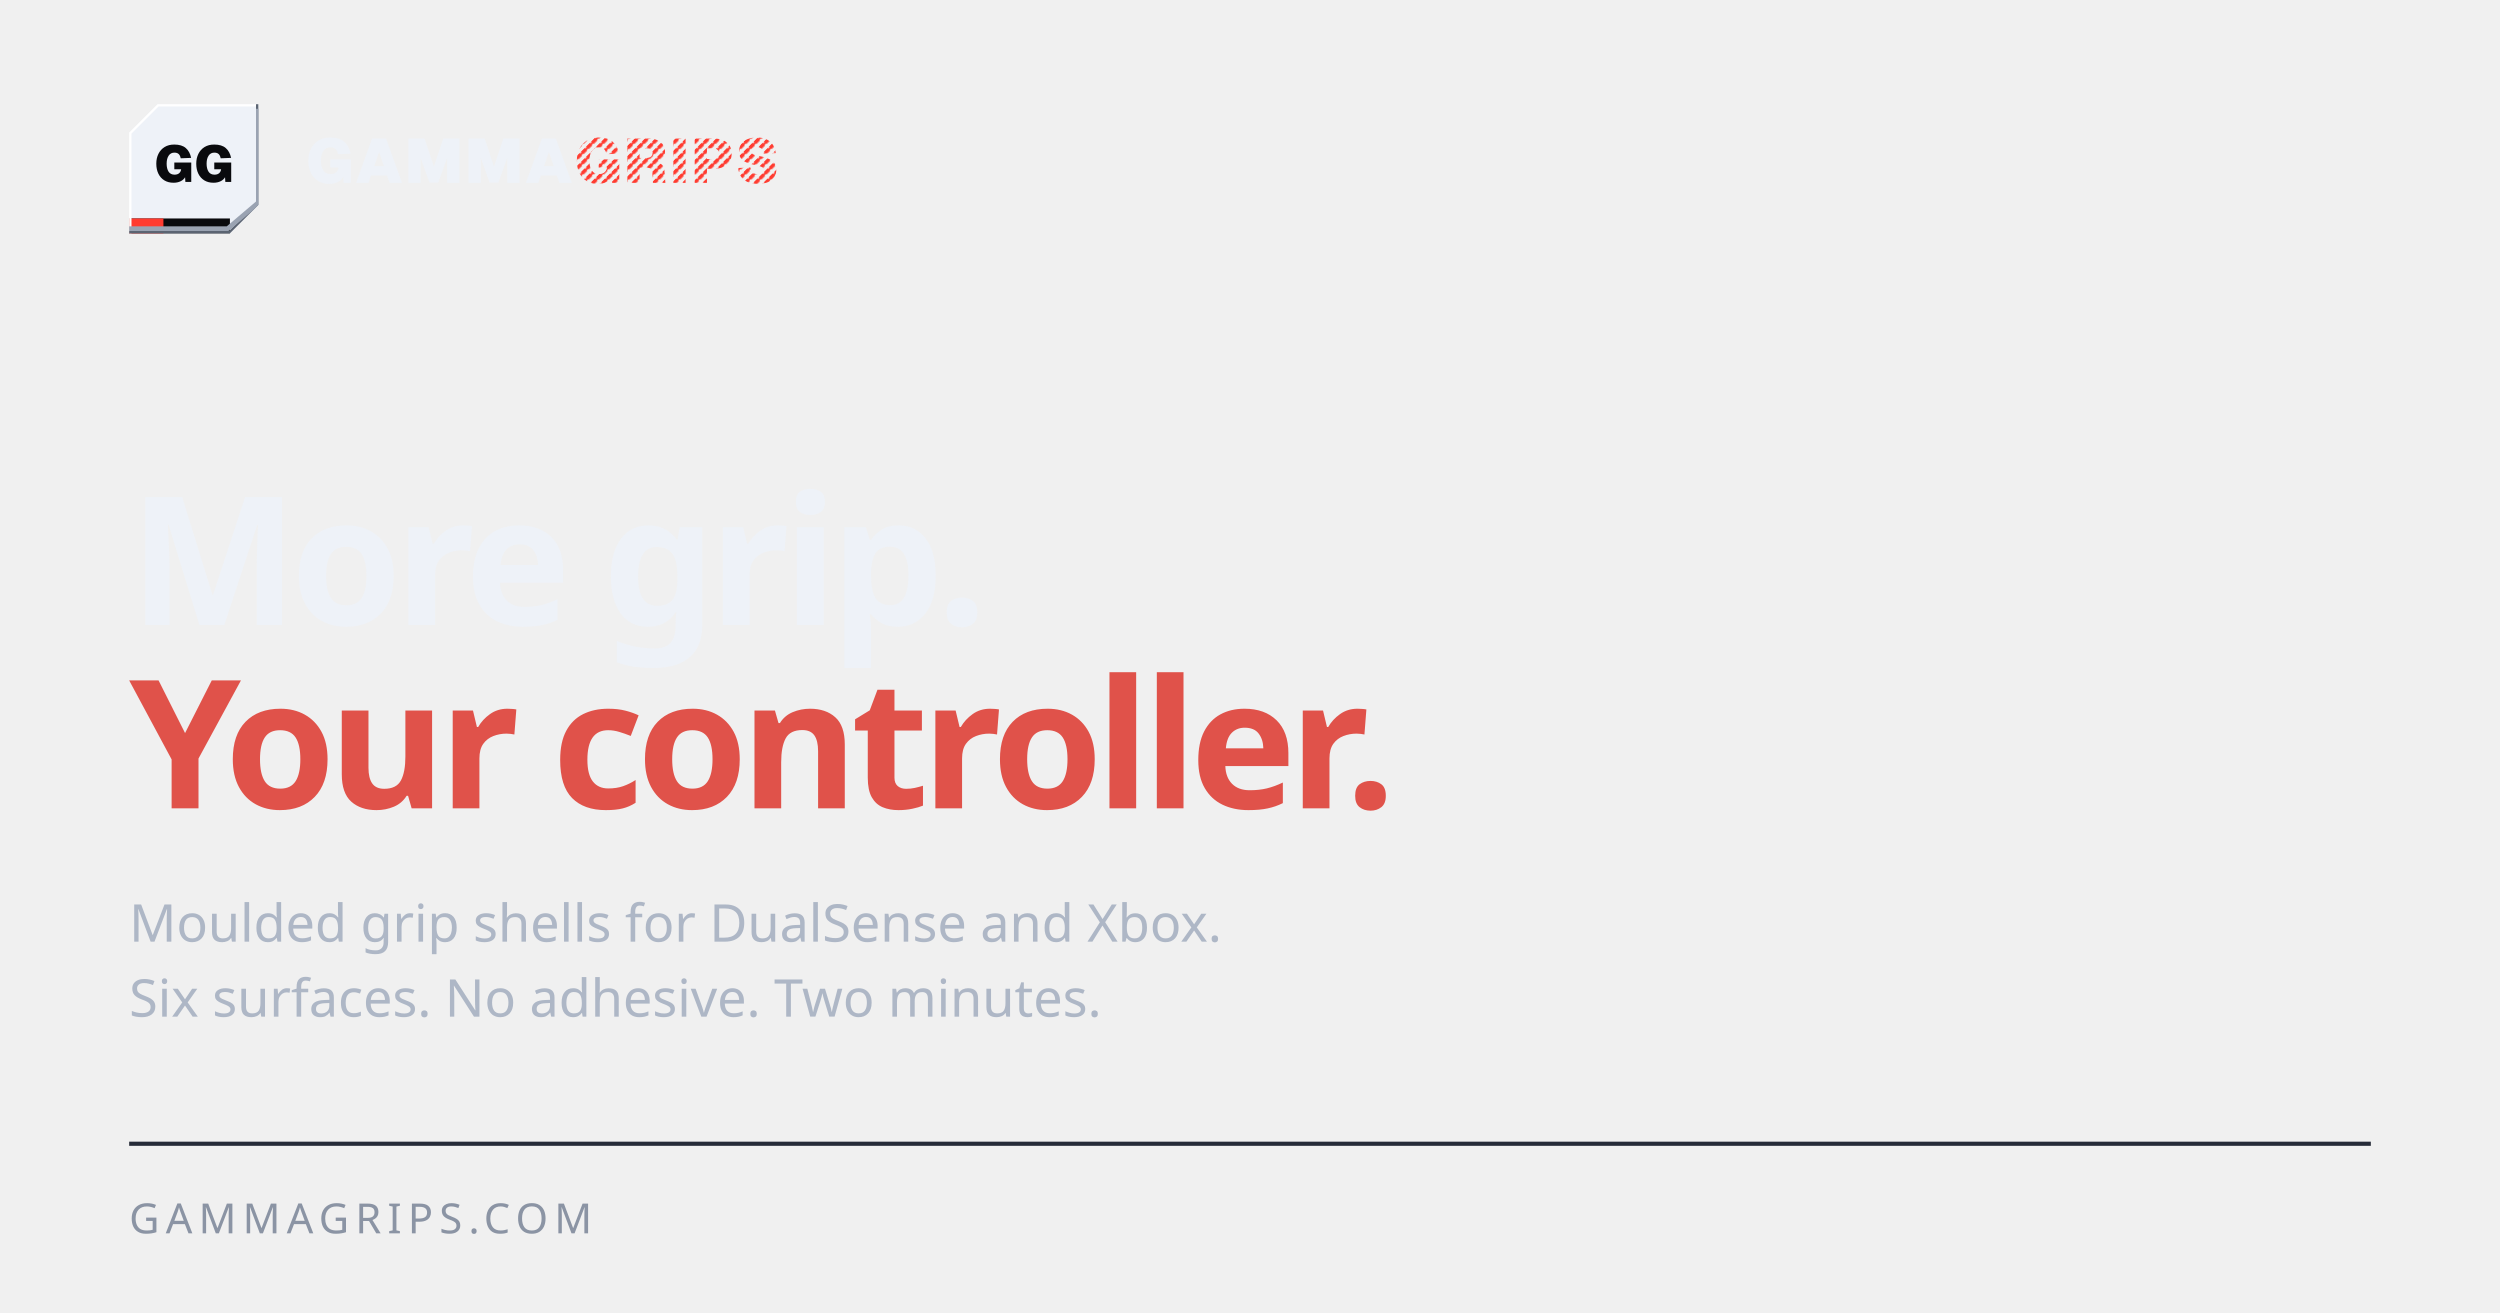
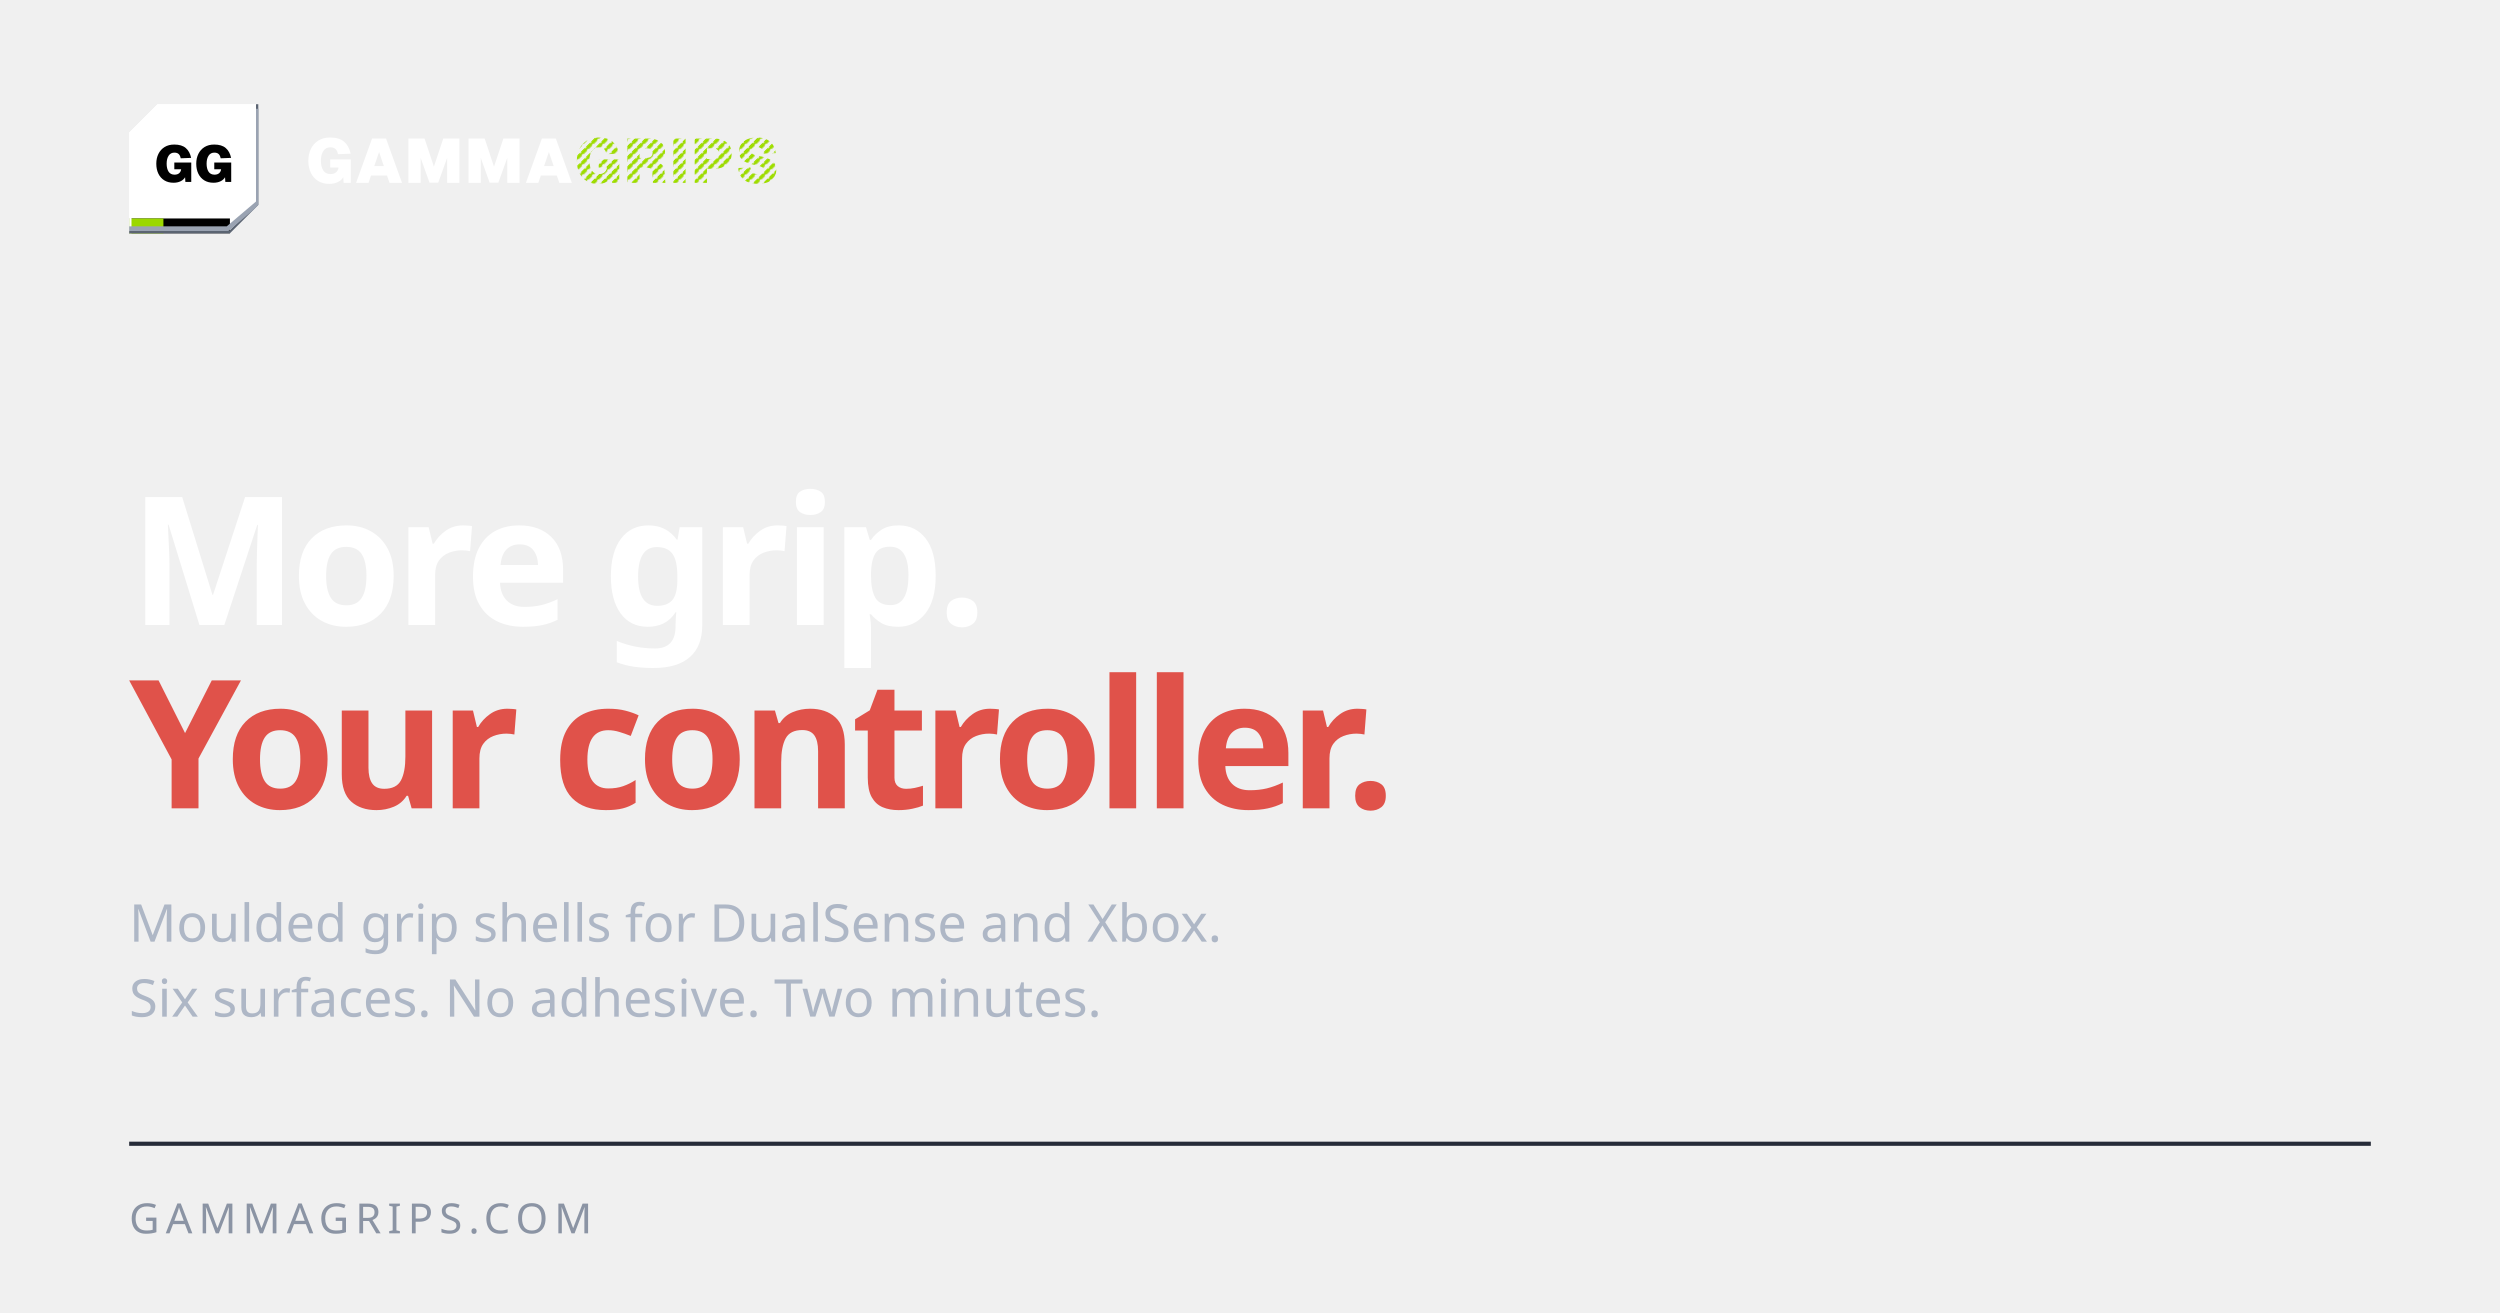
<svg xmlns="http://www.w3.org/2000/svg" viewBox="0 0 1200 630">
  <g transform="translate(62 50)">
    <defs>
      <clipPath id="kc-ogk">
        <path d="M13.64 0H62V48.36L48.36 62H0V13.64Z" />
      </clipPath>
    </defs>
-     <path d="M13.64 0H62V48.36L48.36 62H0V13.64Z" fill="#eef2f8" />
+     <path d="M13.64 0H62V48.36L48.36 62H0V13.64Z" fill="#ffffff" />
    <g clip-path="url(#kc-ogk)">
-       <rect x="0" y="54.87" width="48.36" height="7.13" fill="#090a0d" />
-       <rect x="0" y="54.87" width="16.442" height="7.13" fill="#ff3b30" />
+       <rect x="0" y="54.87" width="48.36" height="7.13" fill="#000000" />
+       <rect x="0" y="54.87" width="16.442" height="7.13" fill="#9bd800" />
      <g fill="none" stroke-width="2.232">
        <path d="M0 62V13.64L13.64 0H62" stroke="#ffffff" />
        <path d="M62 0V48.36L48.36 62H0" stroke="#5b6472" />
        <path d="M62 2.232V47.244L47.244 59.768H0" stroke="#9aa3b2" />
      </g>
    </g>
    <g transform="translate(13.02 19.38182) scale(0.2471478)">
      <g transform="translate(-4 72.6)">
-         <path d="M37.5 1.6L37.5 1.6Q27.1 1.6 19.6 -3.05Q12.1 -7.7 8.05 -16Q4 -24.3 4 -35.4L4 -35.4Q4 -46.1 8.15 -54.5Q12.3 -62.9 20.1 -67.75Q27.9 -72.6 38.9 -72.6L38.9 -72.6Q53.5 -72.6 61.3 -65.8Q69.1 -59 71.7 -46.7L71.7 -46.7L51.4 -45.9Q50.5 -51.2 47.6 -54.05Q44.7 -56.9 39.1 -56.9L39.1 -56.9Q31.9 -56.9 28 -51Q24.1 -45.1 24.1 -35.4L24.1 -35.4Q24.1 -25.8 27.85 -19.95Q31.6 -14.1 39.5 -14.1L39.5 -14.1Q45 -14.1 48.3 -16.85Q51.6 -19.6 52.3 -24.6L52.3 -24.6L39 -24.6L39 -37.6L71.9 -37.6L71.9 0L60.5 0L59.9 -9.1Q57.1 -4.1 51.15 -1.25Q45.2 1.6 37.5 1.6" fill="#090a0d" />
-         <path d="M115.1 1.6L115.1 1.6Q104.7 1.6 97.2 -3.05Q89.7 -7.7 85.65 -16Q81.6 -24.3 81.6 -35.4L81.6 -35.4Q81.6 -46.1 85.75 -54.5Q89.9 -62.9 97.7 -67.75Q105.5 -72.6 116.5 -72.6L116.5 -72.6Q131.1 -72.6 138.9 -65.8Q146.7 -59 149.3 -46.7L149.3 -46.7L129 -45.9Q128.1 -51.2 125.2 -54.05Q122.3 -56.9 116.7 -56.9L116.7 -56.9Q109.5 -56.9 105.6 -51Q101.7 -45.1 101.7 -35.4L101.7 -35.4Q101.7 -25.8 105.45 -19.95Q109.2 -14.1 117.1 -14.1L117.1 -14.1Q122.6 -14.1 125.9 -16.85Q129.2 -19.6 129.9 -24.6L129.9 -24.6L116.6 -24.6L116.6 -37.6L149.5 -37.6L149.5 0L138.1 0L137.5 -9.1Q134.7 -4.1 128.75 -1.25Q122.8 1.6 115.1 1.6" fill="#090a0d" />
+         <path d="M37.5 1.6L37.5 1.6Q27.1 1.6 19.6 -3.05Q12.1 -7.7 8.05 -16Q4 -24.3 4 -35.4L4 -35.4Q4 -46.1 8.15 -54.5Q12.3 -62.9 20.1 -67.75Q27.9 -72.6 38.9 -72.6L38.9 -72.6Q53.5 -72.6 61.3 -65.8Q69.1 -59 71.7 -46.7L71.7 -46.7L51.4 -45.9Q50.5 -51.2 47.6 -54.05Q44.7 -56.9 39.1 -56.9L39.1 -56.9Q31.9 -56.9 28 -51Q24.1 -45.1 24.1 -35.4L24.1 -35.4Q24.1 -25.8 27.85 -19.95Q31.6 -14.1 39.5 -14.1L39.5 -14.1Q45 -14.1 48.3 -16.85Q51.6 -19.6 52.3 -24.6L52.3 -24.6L39 -24.6L39 -37.6L71.9 -37.6L71.9 0L60.5 0L59.9 -9.1Q57.1 -4.1 51.15 -1.25Q45.2 1.6 37.5 1.6" fill="#000000" />
+         <path d="M115.1 1.6L115.1 1.6Q104.7 1.6 97.2 -3.05Q89.7 -7.7 85.65 -16Q81.6 -24.3 81.6 -35.4L81.6 -35.4Q81.6 -46.1 85.75 -54.5Q89.9 -62.9 97.7 -67.75Q105.5 -72.6 116.5 -72.6L116.5 -72.6Q131.1 -72.6 138.9 -65.8Q146.7 -59 149.3 -46.7L149.3 -46.7L129 -45.9Q128.1 -51.2 125.2 -54.05Q122.3 -56.9 116.7 -56.9L116.7 -56.9Q109.5 -56.9 105.6 -51Q101.7 -45.1 101.7 -35.4L101.7 -35.4Q101.7 -25.8 105.45 -19.95Q109.2 -14.1 117.1 -14.1L117.1 -14.1Q122.6 -14.1 125.9 -16.85Q129.2 -19.6 129.9 -24.6L129.9 -24.6L116.6 -24.6L116.6 -37.6L149.5 -37.6L149.5 0L138.1 0L137.5 -9.1Q134.7 -4.1 128.75 -1.25Q122.8 1.6 115.1 1.6" fill="#000000" />
      </g>
    </g>
  </g>
  <g transform="translate(148 66) scale(0.30)">
    <defs>
      <pattern id="kn-og" width="11.5" height="11.5" patternUnits="userSpaceOnUse" patternTransform="rotate(45)">
-         <rect width="5.8" height="11.5" rx="2.9" fill="#ff3b30" />
+         <rect width="5.8" height="11.5" rx="2.9" fill="#9bd800" />
      </pattern>
    </defs>
    <g transform="translate(-4 72.6)">
-       <path d="M37.5 1.6L37.5 1.6Q27.1 1.6 19.6 -3.05Q12.1 -7.7 8.05 -16Q4 -24.3 4 -35.4L4 -35.4Q4 -46.1 8.15 -54.5Q12.3 -62.9 20.1 -67.75Q27.9 -72.6 38.9 -72.6L38.9 -72.6Q53.5 -72.6 61.3 -65.8Q69.1 -59 71.7 -46.7L71.7 -46.7L51.4 -45.9Q50.5 -51.2 47.6 -54.05Q44.7 -56.9 39.1 -56.9L39.1 -56.9Q31.9 -56.9 28 -51Q24.1 -45.1 24.1 -35.4L24.1 -35.4Q24.1 -25.8 27.85 -19.95Q31.6 -14.1 39.5 -14.1L39.5 -14.1Q45 -14.1 48.3 -16.85Q51.6 -19.6 52.3 -24.6L52.3 -24.6L39 -24.6L39 -37.6L71.9 -37.6L71.9 0L60.5 0L59.9 -9.1Q57.1 -4.1 51.15 -1.25Q45.2 1.6 37.5 1.6M100.3 0L80.4 0L106 -71L128.3 -71L153.9 0L133.9 0L129.9 -11.7L104.3 -11.7L100.3 0M117.2 -49.4L109.5 -26.9L124.8 -26.9L117.2 -49.4M183.7 0L164.1 0L164.1 -71L189.9 -71L204.9 -25.9L219.9 -71L245.7 -71L245.7 0L226.1 0L226.1 -40L211.8 -0.3L197.9 -0.3L183.7 -40L183.7 0M279.9 0L260.3 0L260.3 -71L286.1 -71L301.1 -25.9L316.1 -71L341.9 -71L341.9 0L322.3 0L322.3 -40L308 -0.3L294.1 -0.3L279.9 -40L279.9 0M372 0L352.1 0L377.7 -71L400 -71L425.6 0L405.6 0L401.6 -11.7L376 -11.7L372 0M388.9 -49.4L381.2 -26.9L396.5 -26.9L388.9 -49.4" fill="#eef2f8" />
+       <path d="M37.5 1.6L37.5 1.6Q27.1 1.6 19.6 -3.05Q12.1 -7.7 8.05 -16Q4 -24.3 4 -35.4L4 -35.4Q4 -46.1 8.15 -54.5Q12.3 -62.9 20.1 -67.75Q27.9 -72.6 38.9 -72.6L38.9 -72.6Q53.5 -72.6 61.3 -65.8Q69.1 -59 71.7 -46.7L71.7 -46.7L51.4 -45.9Q50.5 -51.2 47.6 -54.05Q44.7 -56.9 39.1 -56.9L39.1 -56.9Q31.9 -56.9 28 -51Q24.1 -45.1 24.1 -35.4L24.1 -35.4Q24.1 -25.8 27.85 -19.95Q31.6 -14.1 39.5 -14.1L39.5 -14.1Q45 -14.1 48.3 -16.85Q51.6 -19.6 52.3 -24.6L52.3 -24.6L39 -24.6L39 -37.6L71.9 -37.6L71.9 0L60.5 0L59.9 -9.1Q57.1 -4.1 51.15 -1.25Q45.2 1.6 37.5 1.6M100.3 0L80.4 0L106 -71L128.3 -71L153.9 0L133.9 0L129.9 -11.7L104.3 -11.7L100.3 0M117.2 -49.4L109.5 -26.9L124.8 -26.9L117.2 -49.4M183.7 0L164.1 0L164.1 -71L189.9 -71L204.9 -25.9L219.9 -71L245.7 -71L245.7 0L226.1 0L226.1 -40L211.8 -0.3L197.9 -0.3L183.7 -40L183.7 0M279.9 0L260.3 0L260.3 -71L286.1 -71L301.1 -25.9L316.1 -71L341.9 -71L341.9 0L322.3 0L322.3 -40L308 -0.3L294.1 -0.3L279.9 -40L279.9 0M372 0L352.1 0L377.7 -71L400 -71L425.6 0L405.6 0L401.6 -11.7L376 -11.7L372 0M388.9 -49.4L381.2 -26.9L396.5 -26.9L388.9 -49.4" fill="#ffffff" />
      <path d="M467.1 1.6L467.1 1.6Q456.7 1.6 449.2 -3.05Q441.7 -7.7 437.65 -16Q433.6 -24.3 433.6 -35.4L433.6 -35.4Q433.6 -46.1 437.75 -54.5Q441.9 -62.9 449.7 -67.75Q457.5 -72.6 468.5 -72.6L468.5 -72.6Q483.1 -72.6 490.9 -65.8Q498.7 -59 501.3 -46.7L501.3 -46.7L481 -45.9Q480.1 -51.2 477.2 -54.05Q474.3 -56.9 468.7 -56.9L468.7 -56.9Q461.5 -56.9 457.6 -51Q453.7 -45.1 453.7 -35.4L453.7 -35.4Q453.7 -25.8 457.45 -19.95Q461.2 -14.1 469.1 -14.1L469.1 -14.1Q474.6 -14.1 477.9 -16.85Q481.2 -19.6 481.9 -24.6L481.9 -24.6L468.6 -24.6L468.6 -37.6L501.5 -37.6L501.5 0L490.1 0L489.5 -9.1Q486.7 -4.1 480.75 -1.25Q474.8 1.6 467.1 1.6M534 0L514.4 0L514.4 -71L548.3 -71Q556.3 -71 562.25 -68.4Q568.2 -65.8 571.45 -61.1Q574.7 -56.4 574.7 -50L574.7 -50Q574.7 -43.3 571.35 -38.7Q568 -34.1 561.9 -32.2L561.9 -32.2Q567.6 -31.5 570.45 -28.4Q573.3 -25.3 573.7 -20L573.7 -20L575.3 0L555.3 0L554.3 -16.6Q554.1 -20.5 552.2 -22.35Q550.3 -24.2 545.5 -24.2L545.5 -24.2L534 -24.2L534 0M534 -55.3L534 -39.9L544.7 -39.9Q549.6 -39.9 552.15 -41.95Q554.7 -44 554.7 -47.7L554.7 -47.7Q554.7 -55.3 544.7 -55.3L544.7 -55.3L534 -55.3M607.6 0L588 0L588 -71L607.6 -71L607.6 0M641.8 0L622.2 0L622.2 -71L652.6 -71Q666 -71 673.65 -64.5Q681.3 -58 681.3 -46.7L681.3 -46.7Q681.3 -39.3 677.85 -33.85Q674.4 -28.4 667.95 -25.45Q661.5 -22.5 652.6 -22.5L652.6 -22.5L641.8 -22.5L641.8 0M641.8 -55.3L641.8 -38.2L651.1 -38.2Q655.7 -38.2 658.5 -40.35Q661.3 -42.5 661.3 -46.7L661.3 -46.7Q661.3 -50.9 658.55 -53.1Q655.8 -55.3 651.1 -55.3L651.1 -55.3L641.8 -55.3M723.5 1.6L723.5 1.6Q708.8 1.6 700.7 -5.25Q692.6 -12.1 691.8 -23.8L691.8 -23.8L711.3 -24.7Q712.1 -19.5 715.05 -16.65Q718 -13.8 723.7 -13.8L723.7 -13.8Q728.2 -13.8 730.65 -15.35Q733.1 -16.9 733.1 -20L733.1 -20Q733.1 -21.9 732.15 -23.35Q731.2 -24.8 728.45 -25.95Q725.7 -27.1 720.3 -28.2L720.3 -28.2Q710.6 -30.2 704.6 -32.85Q698.6 -35.5 695.85 -39.7Q693.1 -43.9 693.1 -50.4L693.1 -50.4Q693.1 -57 696.5 -62Q699.9 -67 706.3 -69.8Q712.7 -72.6 721.7 -72.6L721.7 -72.6Q731.2 -72.6 737.6 -69.4Q744 -66.2 747.55 -60.6Q751.1 -55 751.8 -47.6L751.8 -47.6L732.5 -46.8Q732.1 -51.7 729.25 -54.45Q726.4 -57.2 721.5 -57.2L721.5 -57.2Q717.3 -57.2 715 -55.5Q712.7 -53.8 712.7 -51L712.7 -51Q712.7 -47.7 715.35 -45.95Q718 -44.2 724.9 -43L724.9 -43Q735.4 -41.2 741.5 -38.1Q747.6 -35 750.15 -30.7Q752.7 -26.4 752.7 -20.8L752.7 -20.8Q752.7 -10.4 745 -4.4Q737.3 1.6 723.5 1.6" fill="url(#kn-og)" />
    </g>
  </g>
-   <text x="62" y="300" font-family="sans-serif" font-size="86" font-weight="800" letter-spacing="-3.5" fill="#eef2f8">More grip.</text>
+   <text x="62" y="300" font-family="sans-serif" font-size="86" font-weight="800" letter-spacing="-3.5" fill="#ffffff">More grip.</text>
  <text x="62" y="388" font-family="sans-serif" font-size="86" font-weight="800" letter-spacing="-3.5" fill="#e0524a">Your controller.</text>
  <text x="62" y="452" font-family="sans-serif" font-size="25" fill="#aeb7c6">Moulded grip shells for DualSense and Xbox.</text>
  <text x="62" y="488" font-family="sans-serif" font-size="25" fill="#aeb7c6">Six surfaces. No adhesive. Two minutes.</text>
  <rect x="62" y="548" width="1076" height="2" fill="#262b38" />
  <text x="62" y="592" font-family="sans-serif" font-size="20" letter-spacing="3" fill="#8b94a4">GAMMAGRIPS.COM</text>
</svg>
